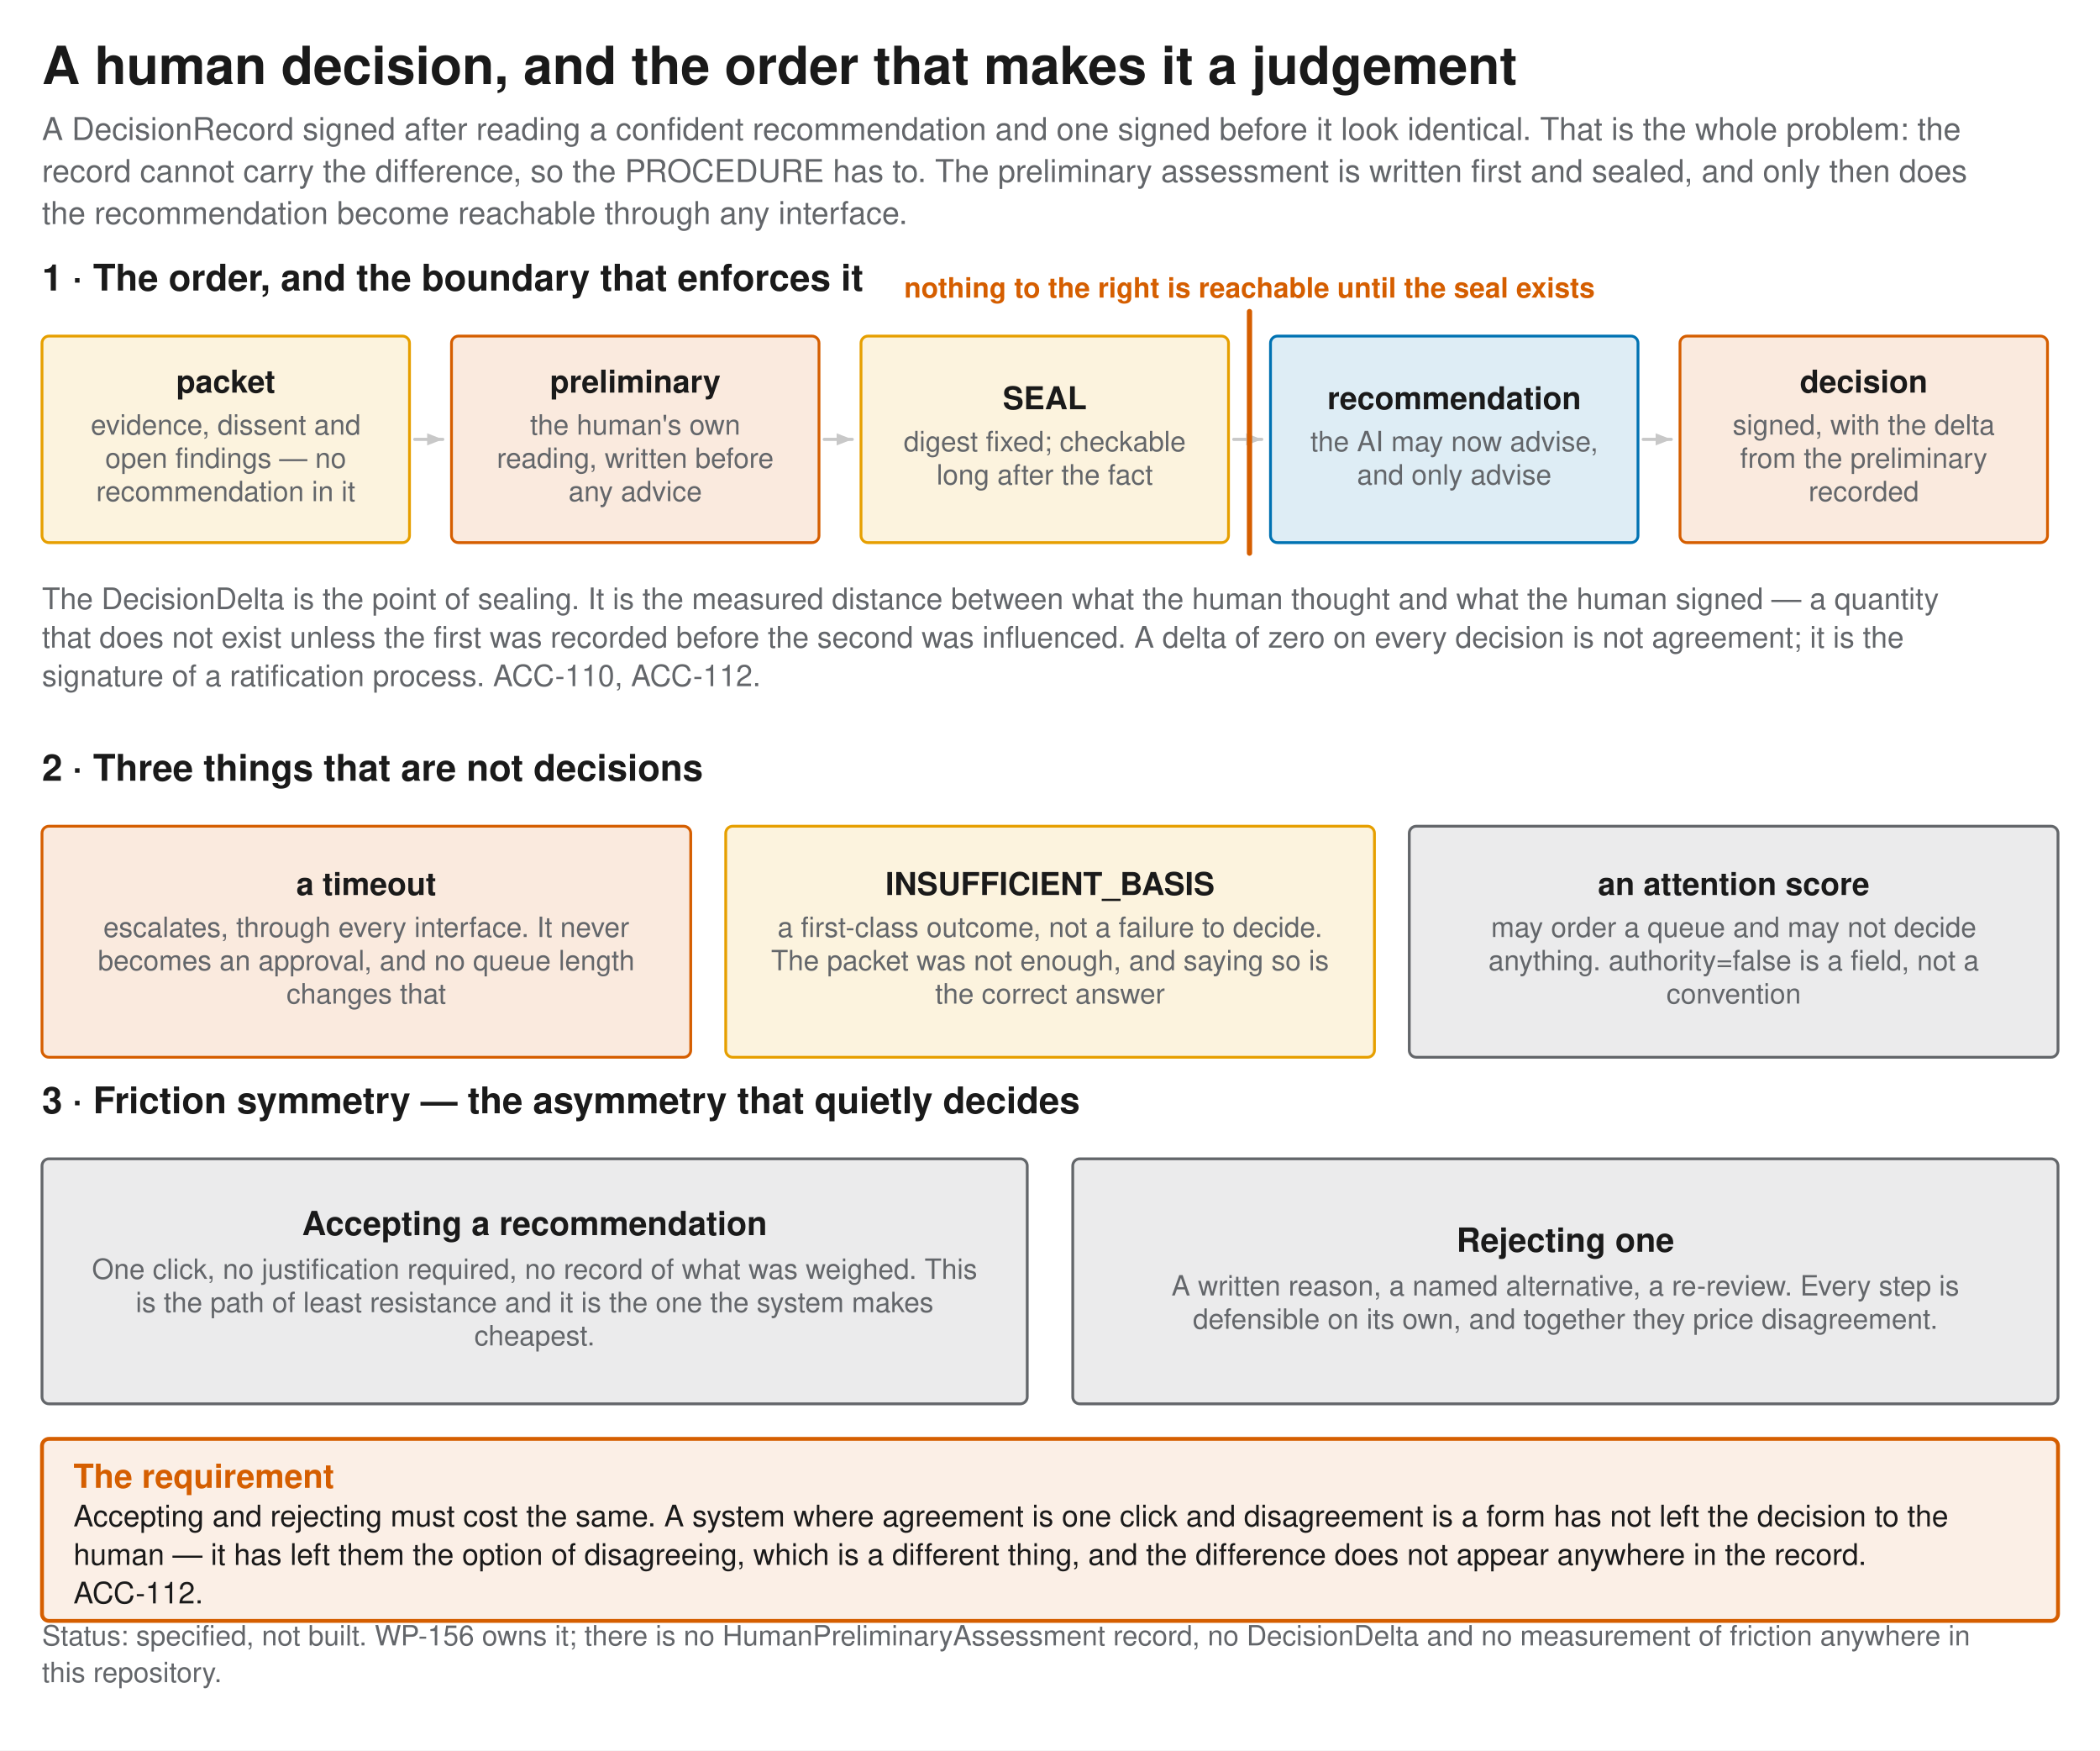
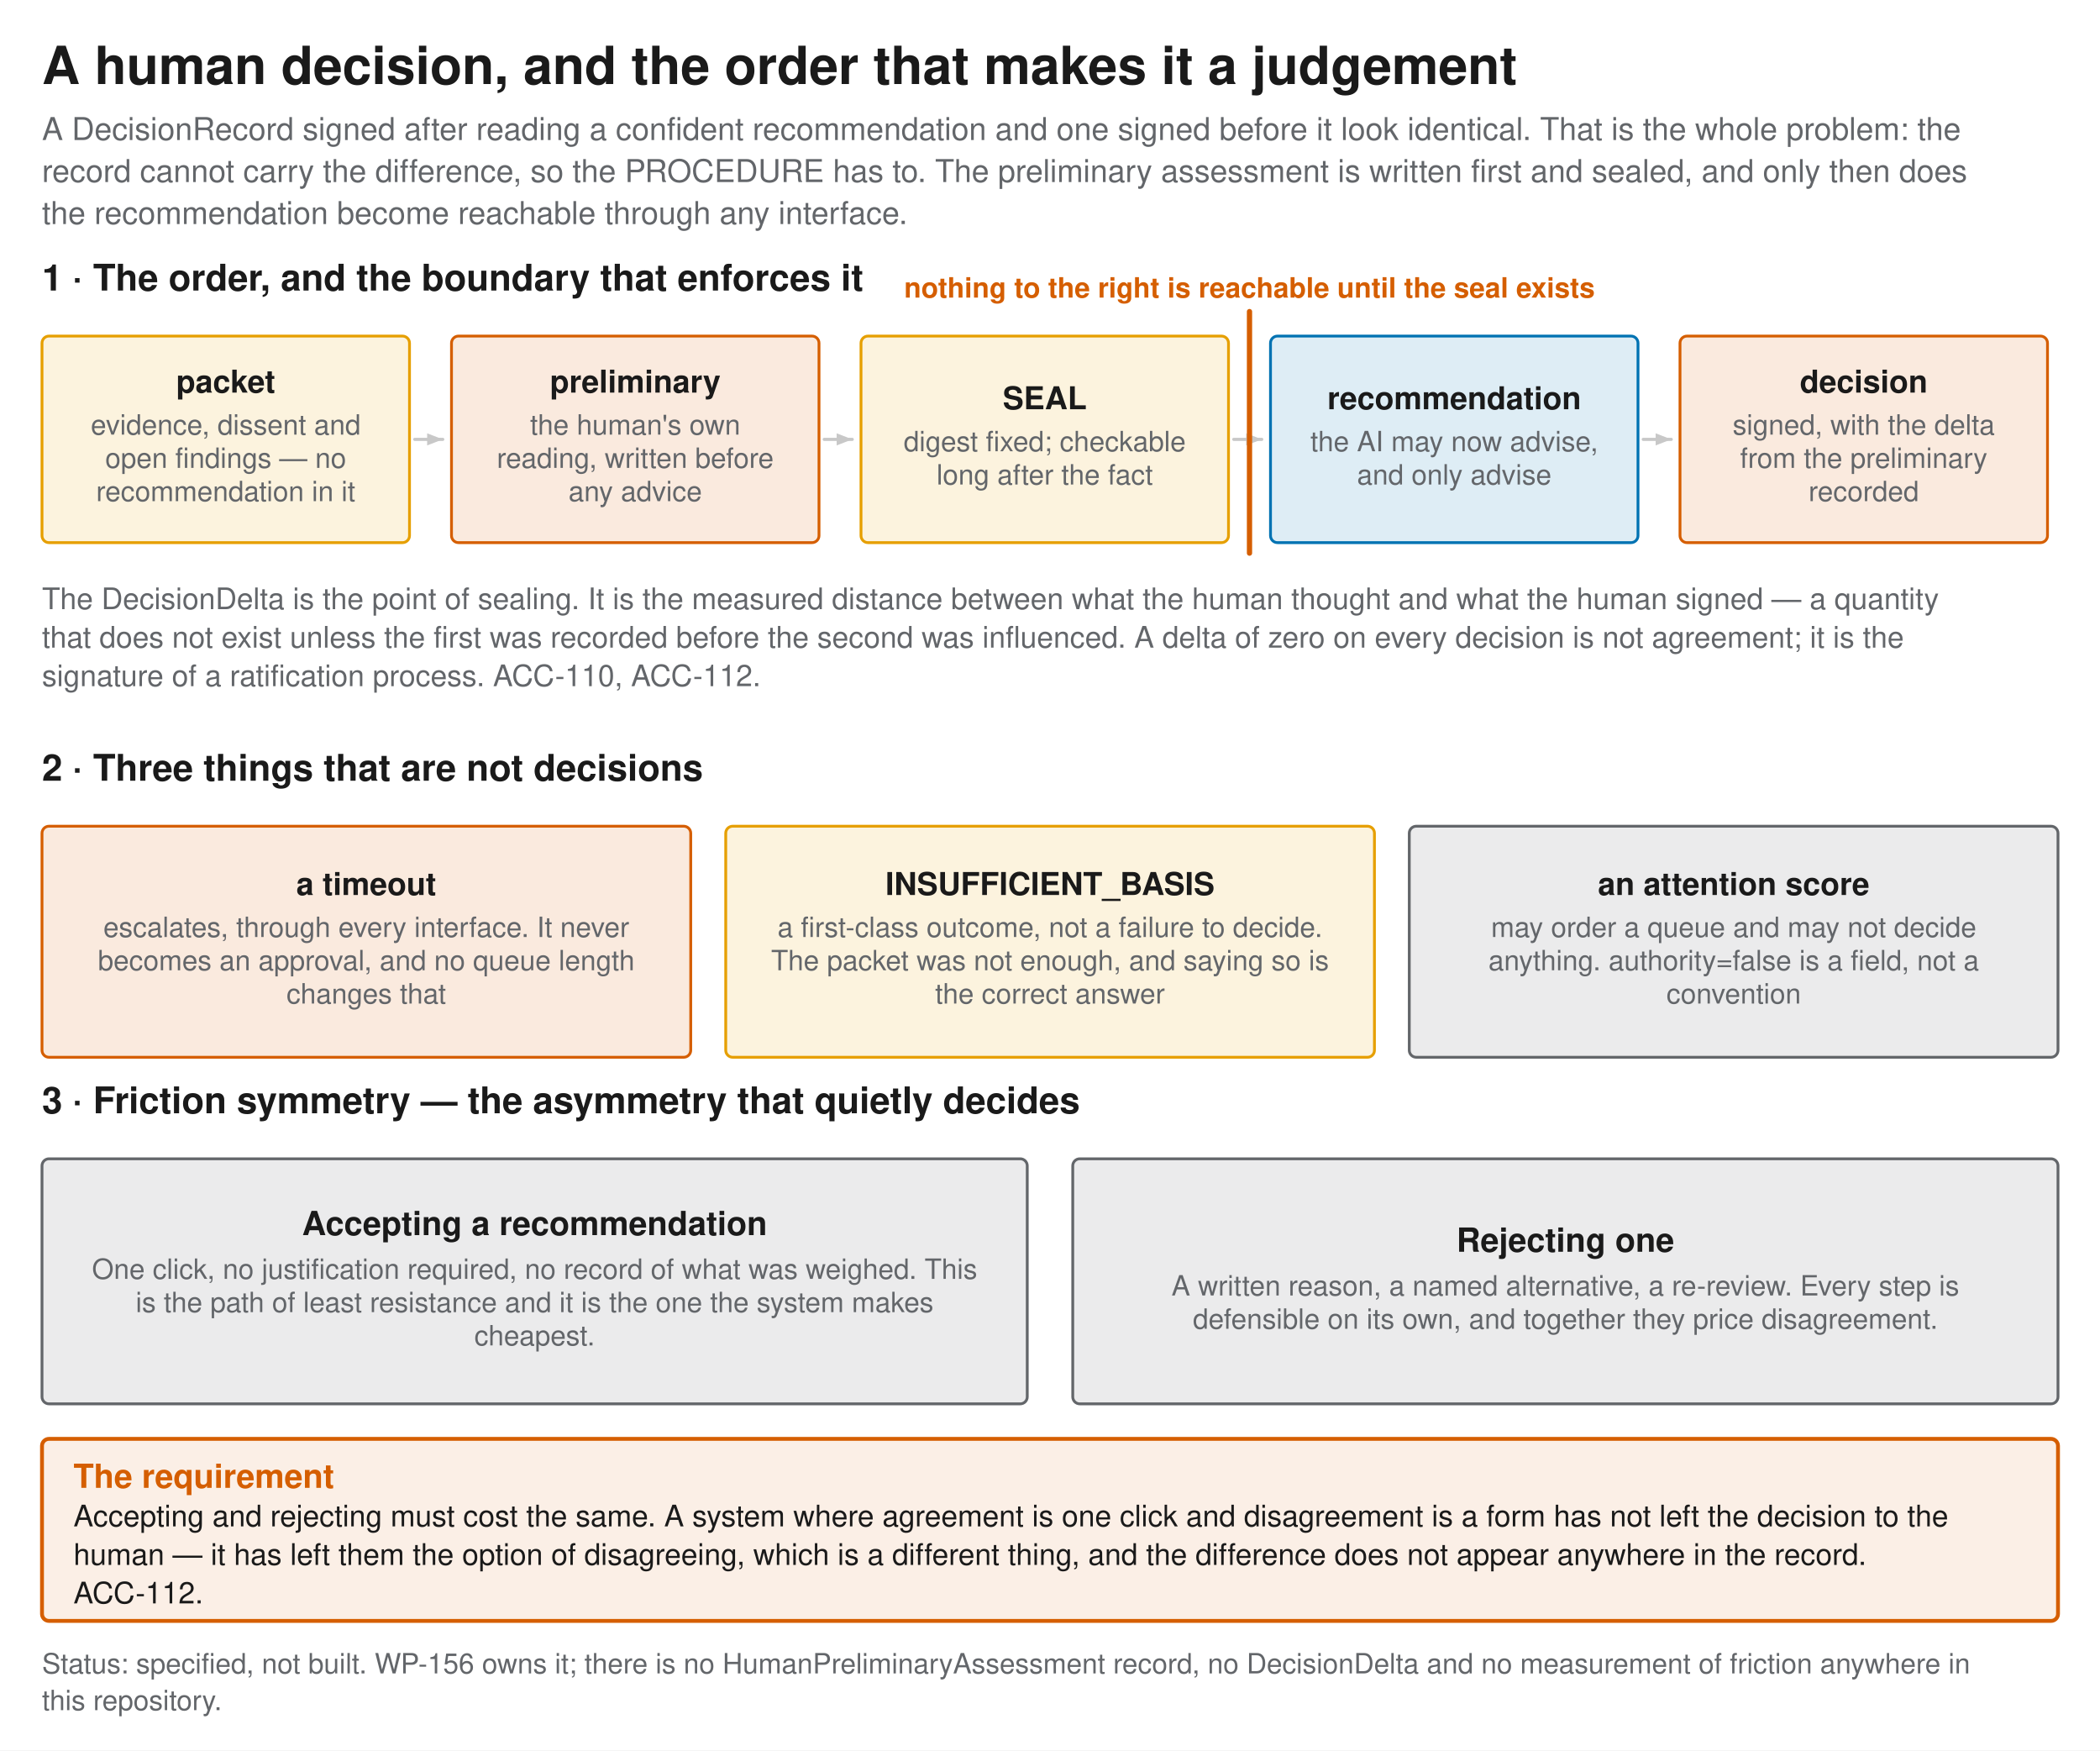
<svg xmlns="http://www.w3.org/2000/svg" viewBox="0 0 1200 1000" width="100%" role="img">
  <defs>
    <marker id="arrow" viewBox="0 0 10 10" refX="9" refY="5" markerWidth="7" markerHeight="7" orient="auto-start-reverse">
      <path d="M 0 1 L 9 5 L 0 9 z" fill="context-stroke" />
    </marker>
    <marker id="arrowsm" viewBox="0 0 10 10" refX="9" refY="5" markerWidth="5.5" markerHeight="5.5" orient="auto-start-reverse">
      <path d="M 0 1.5 L 9 5 L 0 8.5 z" fill="context-stroke" />
    </marker>
    <pattern id="hatch" width="7" height="7" patternTransform="rotate(45)" patternUnits="userSpaceOnUse">
      <line x1="0" y1="0" x2="0" y2="7" stroke="#C8C8C8" stroke-width="2.2" />
    </pattern>
  </defs>
  <rect width="1200" height="1000" fill="#FFFFFF" />
  <text x="24.0" y="48.0" font-family="Helvetica, Arial, 'Liberation Sans', 'DejaVu Sans', sans-serif" font-size="30" font-weight="700" font-style="normal" fill="#1A1A1A" text-anchor="start">A human decision, and the order that makes it a judgement</text>
  <text x="24.0" y="80.0" font-family="Helvetica, Arial, 'Liberation Sans', 'DejaVu Sans', sans-serif" font-size="18" font-weight="400" font-style="normal" fill="#63666A" text-anchor="start">A DecisionRecord signed after reading a confident recommendation and one signed before it look identical. That is the whole problem: the</text>
  <text x="24.0" y="104.0" font-family="Helvetica, Arial, 'Liberation Sans', 'DejaVu Sans', sans-serif" font-size="18" font-weight="400" font-style="normal" fill="#63666A" text-anchor="start">record cannot carry the difference, so the PROCEDURE has to. The preliminary assessment is written first and sealed, and only then does</text>
  <text x="24.0" y="128.0" font-family="Helvetica, Arial, 'Liberation Sans', 'DejaVu Sans', sans-serif" font-size="18" font-weight="400" font-style="normal" fill="#63666A" text-anchor="start">the recommendation become reachable through any interface.</text>
  <text x="24.0" y="166.0" font-family="Helvetica, Arial, 'Liberation Sans', 'DejaVu Sans', sans-serif" font-size="21" font-weight="700" font-style="normal" fill="#1A1A1A" text-anchor="start">1 · The order, and the boundary that enforces it</text>
  <rect x="24.0" y="192.0" width="210.0" height="118.0" rx="4" fill="#fcf3de" stroke="#E69F00" stroke-width="1.6" />
  <text x="129.0" y="224.3" font-family="Helvetica, Arial, 'Liberation Sans', 'DejaVu Sans', sans-serif" font-size="18" font-weight="600" font-style="normal" fill="#1A1A1A" text-anchor="middle">packet</text>
  <text x="129.0" y="248.3" font-family="Helvetica, Arial, 'Liberation Sans', 'DejaVu Sans', sans-serif" font-size="16" font-weight="400" font-style="normal" fill="#63666A" text-anchor="middle">evidence, dissent and</text>
  <text x="129.0" y="267.3" font-family="Helvetica, Arial, 'Liberation Sans', 'DejaVu Sans', sans-serif" font-size="16" font-weight="400" font-style="normal" fill="#63666A" text-anchor="middle">open findings — no</text>
  <text x="129.0" y="286.3" font-family="Helvetica, Arial, 'Liberation Sans', 'DejaVu Sans', sans-serif" font-size="16" font-weight="400" font-style="normal" fill="#63666A" text-anchor="middle">recommendation in it</text>
  <rect x="258.0" y="192.0" width="210.0" height="118.0" rx="4" fill="#faeade" stroke="#D55E00" stroke-width="1.6" />
  <text x="363.0" y="224.3" font-family="Helvetica, Arial, 'Liberation Sans', 'DejaVu Sans', sans-serif" font-size="18" font-weight="600" font-style="normal" fill="#1A1A1A" text-anchor="middle">preliminary</text>
  <text x="363.0" y="248.3" font-family="Helvetica, Arial, 'Liberation Sans', 'DejaVu Sans', sans-serif" font-size="16" font-weight="400" font-style="normal" fill="#63666A" text-anchor="middle">the human's own</text>
  <text x="363.0" y="267.3" font-family="Helvetica, Arial, 'Liberation Sans', 'DejaVu Sans', sans-serif" font-size="16" font-weight="400" font-style="normal" fill="#63666A" text-anchor="middle">reading, written before</text>
  <text x="363.0" y="286.3" font-family="Helvetica, Arial, 'Liberation Sans', 'DejaVu Sans', sans-serif" font-size="16" font-weight="400" font-style="normal" fill="#63666A" text-anchor="middle">any advice</text>
  <path d="M 237 251.0 L 253 251.0" fill="none" stroke="#C8C8C8" stroke-width="1.8" stroke-linecap="round" stroke-linejoin="round" marker-end="url(#arrowsm)" />
  <rect x="492.0" y="192.0" width="210.0" height="118.0" rx="4" fill="#fcf3de" stroke="#E69F00" stroke-width="1.6" />
  <text x="597.0" y="233.8" font-family="Helvetica, Arial, 'Liberation Sans', 'DejaVu Sans', sans-serif" font-size="18" font-weight="600" font-style="normal" fill="#1A1A1A" text-anchor="middle">SEAL</text>
  <text x="597.0" y="257.8" font-family="Helvetica, Arial, 'Liberation Sans', 'DejaVu Sans', sans-serif" font-size="16" font-weight="400" font-style="normal" fill="#63666A" text-anchor="middle">digest fixed; checkable</text>
  <text x="597.0" y="276.8" font-family="Helvetica, Arial, 'Liberation Sans', 'DejaVu Sans', sans-serif" font-size="16" font-weight="400" font-style="normal" fill="#63666A" text-anchor="middle">long after the fact</text>
  <path d="M 471 251.0 L 487 251.0" fill="none" stroke="#C8C8C8" stroke-width="1.8" stroke-linecap="round" stroke-linejoin="round" marker-end="url(#arrowsm)" />
  <rect x="726.0" y="192.0" width="210.0" height="118.0" rx="4" fill="#deedf5" stroke="#0072B2" stroke-width="1.6" />
  <text x="831.0" y="233.8" font-family="Helvetica, Arial, 'Liberation Sans', 'DejaVu Sans', sans-serif" font-size="18" font-weight="600" font-style="normal" fill="#1A1A1A" text-anchor="middle">recommendation</text>
  <text x="831.0" y="257.8" font-family="Helvetica, Arial, 'Liberation Sans', 'DejaVu Sans', sans-serif" font-size="16" font-weight="400" font-style="normal" fill="#63666A" text-anchor="middle">the AI may now advise,</text>
  <text x="831.0" y="276.8" font-family="Helvetica, Arial, 'Liberation Sans', 'DejaVu Sans', sans-serif" font-size="16" font-weight="400" font-style="normal" fill="#63666A" text-anchor="middle">and only advise</text>
  <path d="M 705 251.0 L 721 251.0" fill="none" stroke="#C8C8C8" stroke-width="1.8" stroke-linecap="round" stroke-linejoin="round" marker-end="url(#arrowsm)" />
  <rect x="960.0" y="192.0" width="210.0" height="118.0" rx="4" fill="#faeade" stroke="#D55E00" stroke-width="1.6" />
  <text x="1065.0" y="224.3" font-family="Helvetica, Arial, 'Liberation Sans', 'DejaVu Sans', sans-serif" font-size="18" font-weight="600" font-style="normal" fill="#1A1A1A" text-anchor="middle">decision</text>
  <text x="1065.0" y="248.3" font-family="Helvetica, Arial, 'Liberation Sans', 'DejaVu Sans', sans-serif" font-size="16" font-weight="400" font-style="normal" fill="#63666A" text-anchor="middle">signed, with the delta</text>
  <text x="1065.0" y="267.3" font-family="Helvetica, Arial, 'Liberation Sans', 'DejaVu Sans', sans-serif" font-size="16" font-weight="400" font-style="normal" fill="#63666A" text-anchor="middle">from the preliminary</text>
  <text x="1065.0" y="286.3" font-family="Helvetica, Arial, 'Liberation Sans', 'DejaVu Sans', sans-serif" font-size="16" font-weight="400" font-style="normal" fill="#63666A" text-anchor="middle">recorded</text>
  <path d="M 939 251.0 L 955 251.0" fill="none" stroke="#C8C8C8" stroke-width="1.8" stroke-linecap="round" stroke-linejoin="round" marker-end="url(#arrowsm)" />
  <path d="M 714.0 178 L 714.0 316" fill="none" stroke="#D55E00" stroke-width="3.0" stroke-linecap="round" stroke-linejoin="round" />
  <text x="714.0" y="170.0" font-family="Helvetica, Arial, 'Liberation Sans', 'DejaVu Sans', sans-serif" font-size="16" font-weight="700" font-style="normal" fill="#D55E00" text-anchor="middle">nothing to the right is reachable until the seal exists</text>
  <text x="24.0" y="348.0" font-family="Helvetica, Arial, 'Liberation Sans', 'DejaVu Sans', sans-serif" font-size="17" font-weight="400" font-style="normal" fill="#63666A" text-anchor="start">The DecisionDelta is the point of sealing. It is the measured distance between what the human thought and what the human signed — a quantity</text>
  <text x="24.0" y="370.0" font-family="Helvetica, Arial, 'Liberation Sans', 'DejaVu Sans', sans-serif" font-size="17" font-weight="400" font-style="normal" fill="#63666A" text-anchor="start">that does not exist unless the first was recorded before the second was influenced. A delta of zero on every decision is not agreement; it is the</text>
  <text x="24.0" y="392.0" font-family="Helvetica, Arial, 'Liberation Sans', 'DejaVu Sans', sans-serif" font-size="17" font-weight="400" font-style="normal" fill="#63666A" text-anchor="start">signature of a ratification process. ACC-110, ACC-112.</text>
  <text x="24.0" y="446.0" font-family="Helvetica, Arial, 'Liberation Sans', 'DejaVu Sans', sans-serif" font-size="21" font-weight="700" font-style="normal" fill="#1A1A1A" text-anchor="start">2 · Three things that are not decisions</text>
  <rect x="24.0" y="472.0" width="370.7" height="132.0" rx="4" fill="#faeade" stroke="#D55E00" stroke-width="1.6" />
  <text x="209.3" y="511.3" font-family="Helvetica, Arial, 'Liberation Sans', 'DejaVu Sans', sans-serif" font-size="18" font-weight="600" font-style="normal" fill="#1A1A1A" text-anchor="middle">a timeout</text>
  <text x="209.3" y="535.3" font-family="Helvetica, Arial, 'Liberation Sans', 'DejaVu Sans', sans-serif" font-size="16" font-weight="400" font-style="normal" fill="#63666A" text-anchor="middle">escalates, through every interface. It never</text>
  <text x="209.3" y="554.3" font-family="Helvetica, Arial, 'Liberation Sans', 'DejaVu Sans', sans-serif" font-size="16" font-weight="400" font-style="normal" fill="#63666A" text-anchor="middle">becomes an approval, and no queue length</text>
  <text x="209.3" y="573.3" font-family="Helvetica, Arial, 'Liberation Sans', 'DejaVu Sans', sans-serif" font-size="16" font-weight="400" font-style="normal" fill="#63666A" text-anchor="middle">changes that</text>
  <rect x="414.7" y="472.0" width="370.7" height="132.0" rx="4" fill="#fcf3de" stroke="#E69F00" stroke-width="1.6" />
  <text x="600.0" y="511.3" font-family="Helvetica, Arial, 'Liberation Sans', 'DejaVu Sans', sans-serif" font-size="18" font-weight="600" font-style="normal" fill="#1A1A1A" text-anchor="middle">INSUFFICIENT_BASIS</text>
  <text x="600.0" y="535.3" font-family="Helvetica, Arial, 'Liberation Sans', 'DejaVu Sans', sans-serif" font-size="16" font-weight="400" font-style="normal" fill="#63666A" text-anchor="middle">a first-class outcome, not a failure to decide.</text>
  <text x="600.0" y="554.3" font-family="Helvetica, Arial, 'Liberation Sans', 'DejaVu Sans', sans-serif" font-size="16" font-weight="400" font-style="normal" fill="#63666A" text-anchor="middle">The packet was not enough, and saying so is</text>
  <text x="600.0" y="573.3" font-family="Helvetica, Arial, 'Liberation Sans', 'DejaVu Sans', sans-serif" font-size="16" font-weight="400" font-style="normal" fill="#63666A" text-anchor="middle">the correct answer</text>
  <rect x="805.3" y="472.0" width="370.7" height="132.0" rx="4" fill="#ebebec" stroke="#63666A" stroke-width="1.6" />
  <text x="990.7" y="511.3" font-family="Helvetica, Arial, 'Liberation Sans', 'DejaVu Sans', sans-serif" font-size="18" font-weight="600" font-style="normal" fill="#1A1A1A" text-anchor="middle">an attention score</text>
  <text x="990.7" y="535.3" font-family="Helvetica, Arial, 'Liberation Sans', 'DejaVu Sans', sans-serif" font-size="16" font-weight="400" font-style="normal" fill="#63666A" text-anchor="middle">may order a queue and may not decide</text>
  <text x="990.7" y="554.3" font-family="Helvetica, Arial, 'Liberation Sans', 'DejaVu Sans', sans-serif" font-size="16" font-weight="400" font-style="normal" fill="#63666A" text-anchor="middle">anything. authority=false is a field, not a</text>
  <text x="990.7" y="573.3" font-family="Helvetica, Arial, 'Liberation Sans', 'DejaVu Sans', sans-serif" font-size="16" font-weight="400" font-style="normal" fill="#63666A" text-anchor="middle">convention</text>
  <text x="24.0" y="636.0" font-family="Helvetica, Arial, 'Liberation Sans', 'DejaVu Sans', sans-serif" font-size="21" font-weight="700" font-style="normal" fill="#1A1A1A" text-anchor="start">3 · Friction symmetry — the asymmetry that quietly decides</text>
  <rect x="24.0" y="662.0" width="563.0" height="140.0" rx="4" fill="#ebebec" stroke="#63666A" stroke-width="1.6" />
  <text x="305.5" y="705.6" font-family="Helvetica, Arial, 'Liberation Sans', 'DejaVu Sans', sans-serif" font-size="19" font-weight="600" font-style="normal" fill="#1A1A1A" text-anchor="middle">Accepting a recommendation</text>
  <text x="305.5" y="730.6" font-family="Helvetica, Arial, 'Liberation Sans', 'DejaVu Sans', sans-serif" font-size="16" font-weight="400" font-style="normal" fill="#63666A" text-anchor="middle">One click, no justification required, no record of what was weighed. This</text>
  <text x="305.5" y="749.6" font-family="Helvetica, Arial, 'Liberation Sans', 'DejaVu Sans', sans-serif" font-size="16" font-weight="400" font-style="normal" fill="#63666A" text-anchor="middle">is the path of least resistance and it is the one the system makes</text>
  <text x="305.5" y="768.6" font-family="Helvetica, Arial, 'Liberation Sans', 'DejaVu Sans', sans-serif" font-size="16" font-weight="400" font-style="normal" fill="#63666A" text-anchor="middle">cheapest.</text>
  <rect x="613.0" y="662.0" width="563.0" height="140.0" rx="4" fill="#ebebec" stroke="#63666A" stroke-width="1.6" />
  <text x="894.5" y="715.1" font-family="Helvetica, Arial, 'Liberation Sans', 'DejaVu Sans', sans-serif" font-size="19" font-weight="600" font-style="normal" fill="#1A1A1A" text-anchor="middle">Rejecting one</text>
  <text x="894.5" y="740.1" font-family="Helvetica, Arial, 'Liberation Sans', 'DejaVu Sans', sans-serif" font-size="16" font-weight="400" font-style="normal" fill="#63666A" text-anchor="middle">A written reason, a named alternative, a re-review. Every step is</text>
  <text x="894.5" y="759.1" font-family="Helvetica, Arial, 'Liberation Sans', 'DejaVu Sans', sans-serif" font-size="16" font-weight="400" font-style="normal" fill="#63666A" text-anchor="middle">defensible on its own, and together they price disagreement.</text>
  <rect x="24.0" y="822.0" width="1152.0" height="104.0" rx="4" fill="#fbefe6" stroke="#D55E00" stroke-width="2.2" />
  <text x="42.0" y="850.0" font-family="Helvetica, Arial, 'Liberation Sans', 'DejaVu Sans', sans-serif" font-size="19" font-weight="700" font-style="normal" fill="#D55E00" text-anchor="start">The requirement</text>
  <text x="42.0" y="872.0" font-family="Helvetica, Arial, 'Liberation Sans', 'DejaVu Sans', sans-serif" font-size="17" font-weight="400" font-style="normal" fill="#1A1A1A" text-anchor="start">Accepting and rejecting must cost the same. A system where agreement is one click and disagreement is a form has not left the decision to the</text>
  <text x="42.0" y="894.0" font-family="Helvetica, Arial, 'Liberation Sans', 'DejaVu Sans', sans-serif" font-size="17" font-weight="400" font-style="normal" fill="#1A1A1A" text-anchor="start">human — it has left them the option of disagreeing, which is a different thing, and the difference does not appear anywhere in the record.</text>
  <text x="42.0" y="916.0" font-family="Helvetica, Arial, 'Liberation Sans', 'DejaVu Sans', sans-serif" font-size="17" font-weight="400" font-style="normal" fill="#1A1A1A" text-anchor="start">ACC-112.</text>
-   <text x="24.0" y="940.0" font-family="Helvetica, Arial, 'Liberation Sans', 'DejaVu Sans', sans-serif" font-size="16" font-weight="400" font-style="normal" fill="#63666A" text-anchor="start">Status: specified, not built. WP-156 owns it; there is no HumanPreliminaryAssessment record, no DecisionDelta and no measurement of friction anywhere in</text>
-   <text x="24.0" y="961.0" font-family="Helvetica, Arial, 'Liberation Sans', 'DejaVu Sans', sans-serif" font-size="16" font-weight="400" font-style="normal" fill="#63666A" text-anchor="start">this repository.</text>
+   <text x="24.0" y="956.0" font-family="Helvetica, Arial, 'Liberation Sans', 'DejaVu Sans', sans-serif" font-size="16" font-weight="400" font-style="normal" fill="#63666A" text-anchor="start">Status: specified, not built. WP-156 owns it; there is no HumanPreliminaryAssessment record, no DecisionDelta and no measurement of friction anywhere in</text>
+   <text x="24.0" y="977.0" font-family="Helvetica, Arial, 'Liberation Sans', 'DejaVu Sans', sans-serif" font-size="16" font-weight="400" font-style="normal" fill="#63666A" text-anchor="start">this repository.</text>
</svg>
